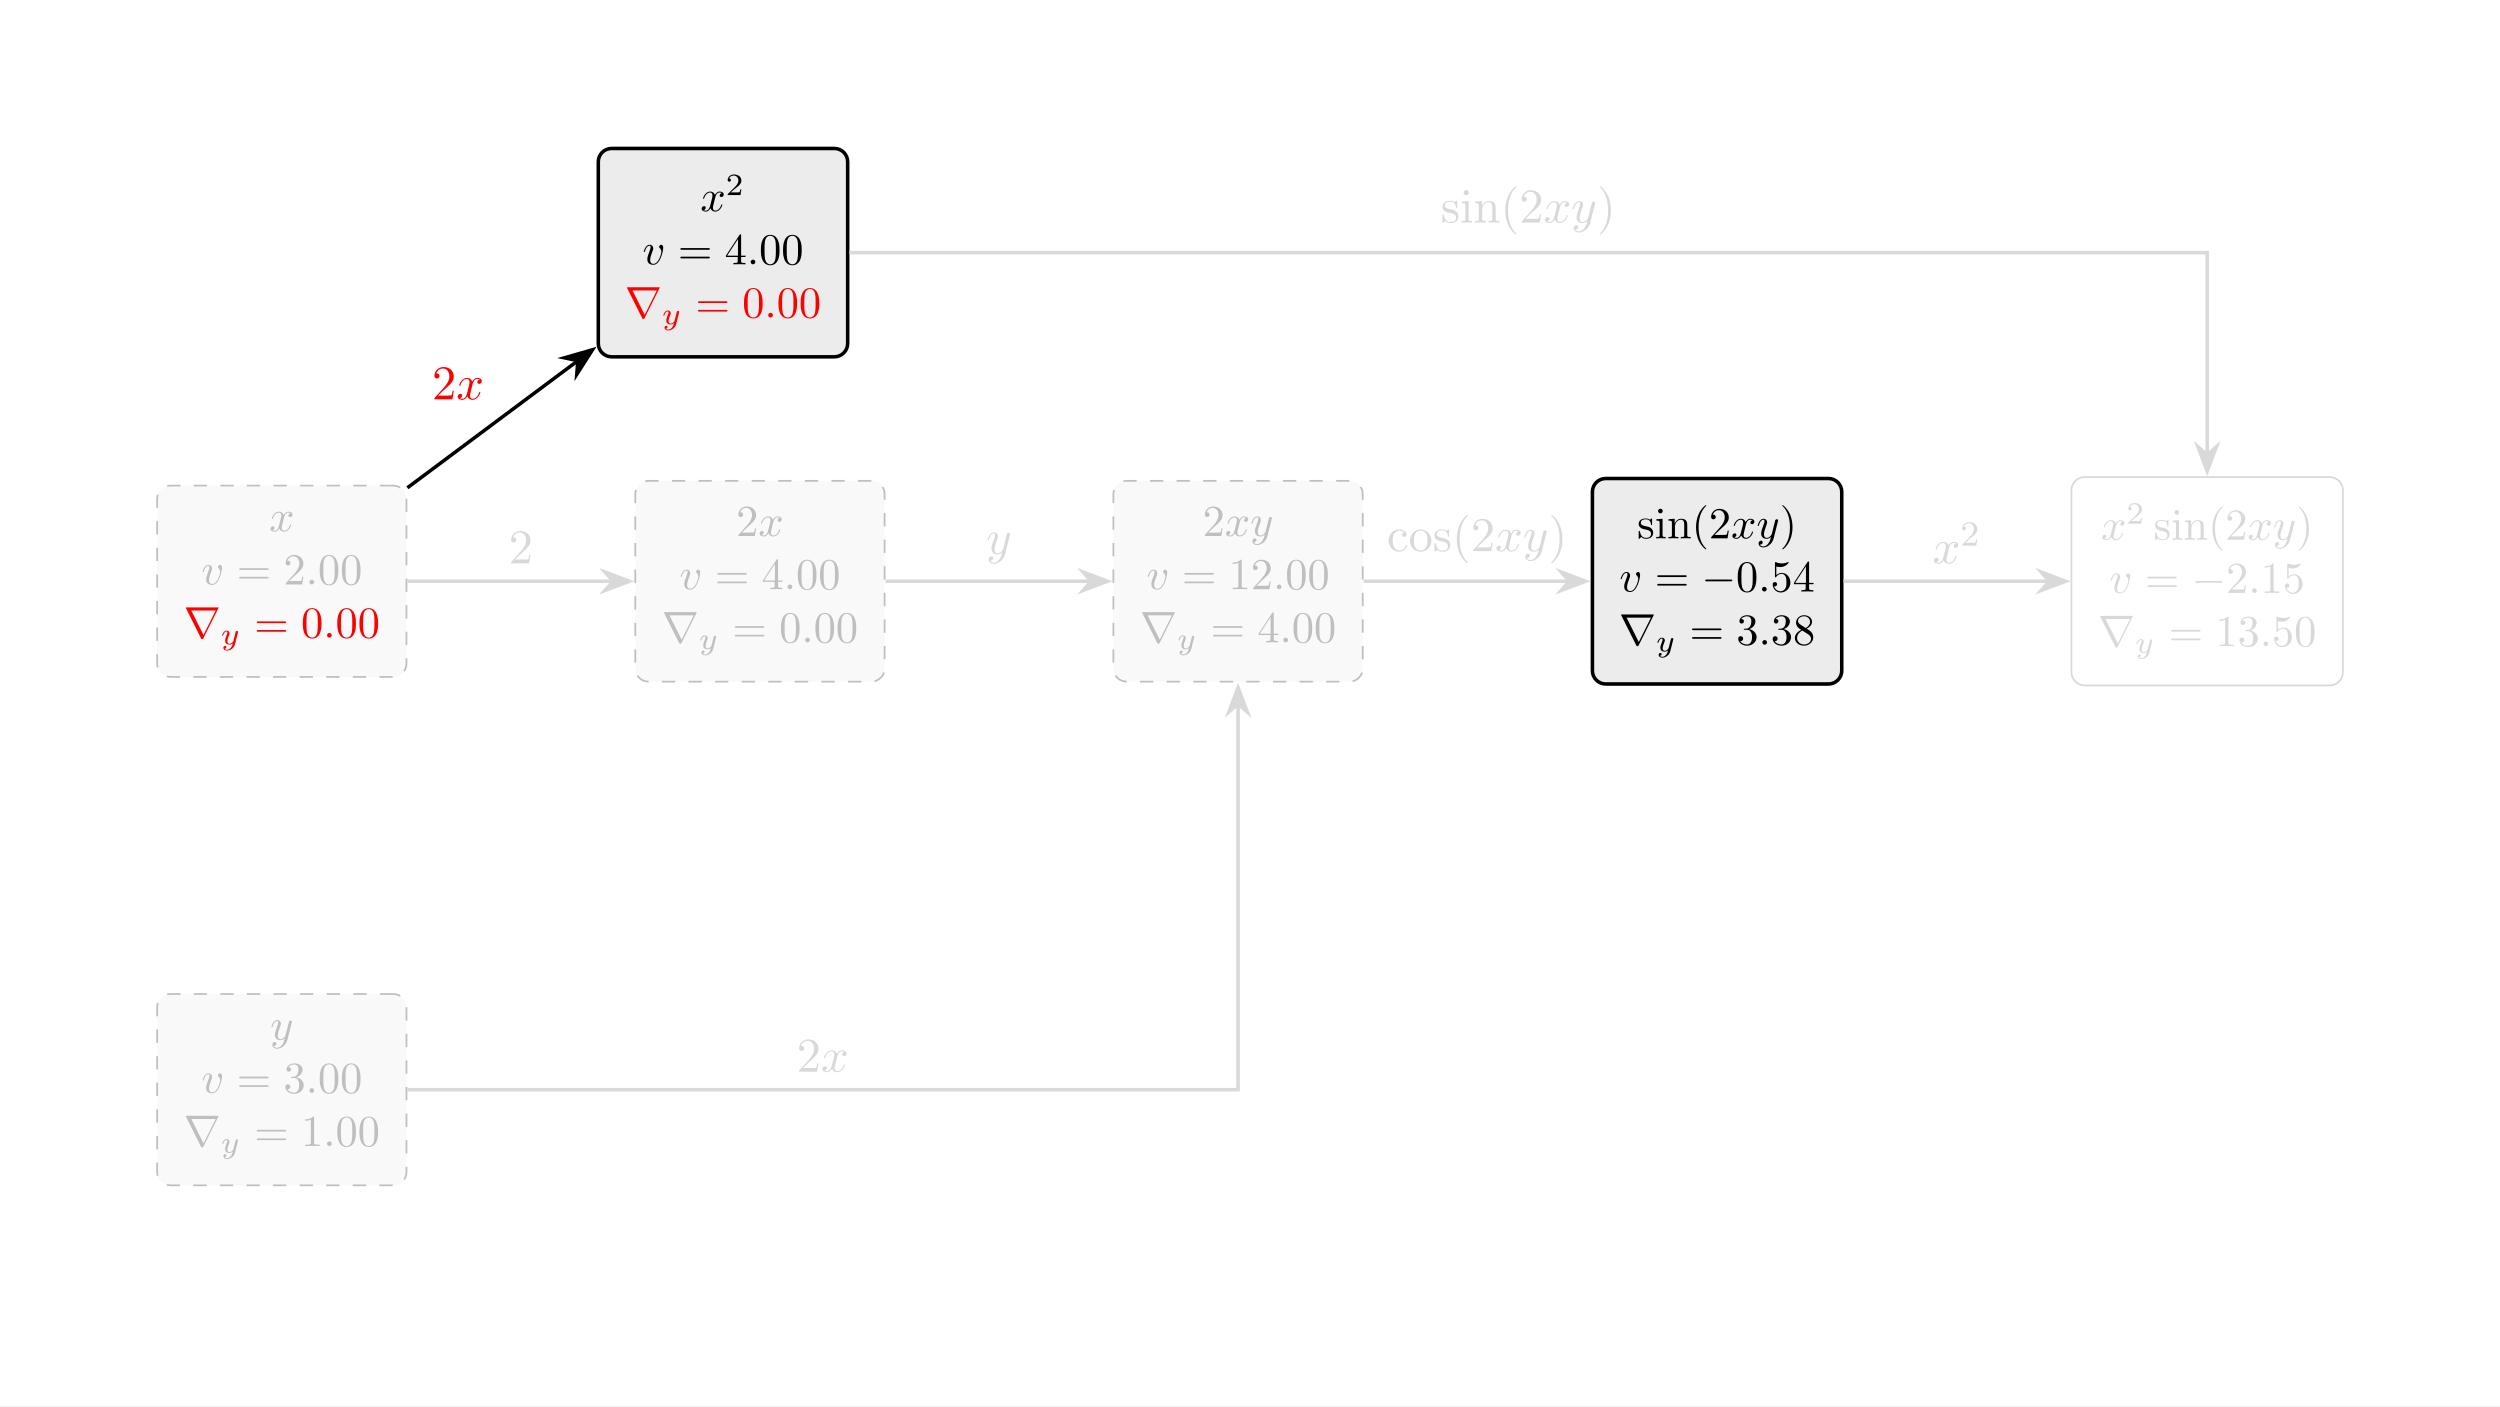
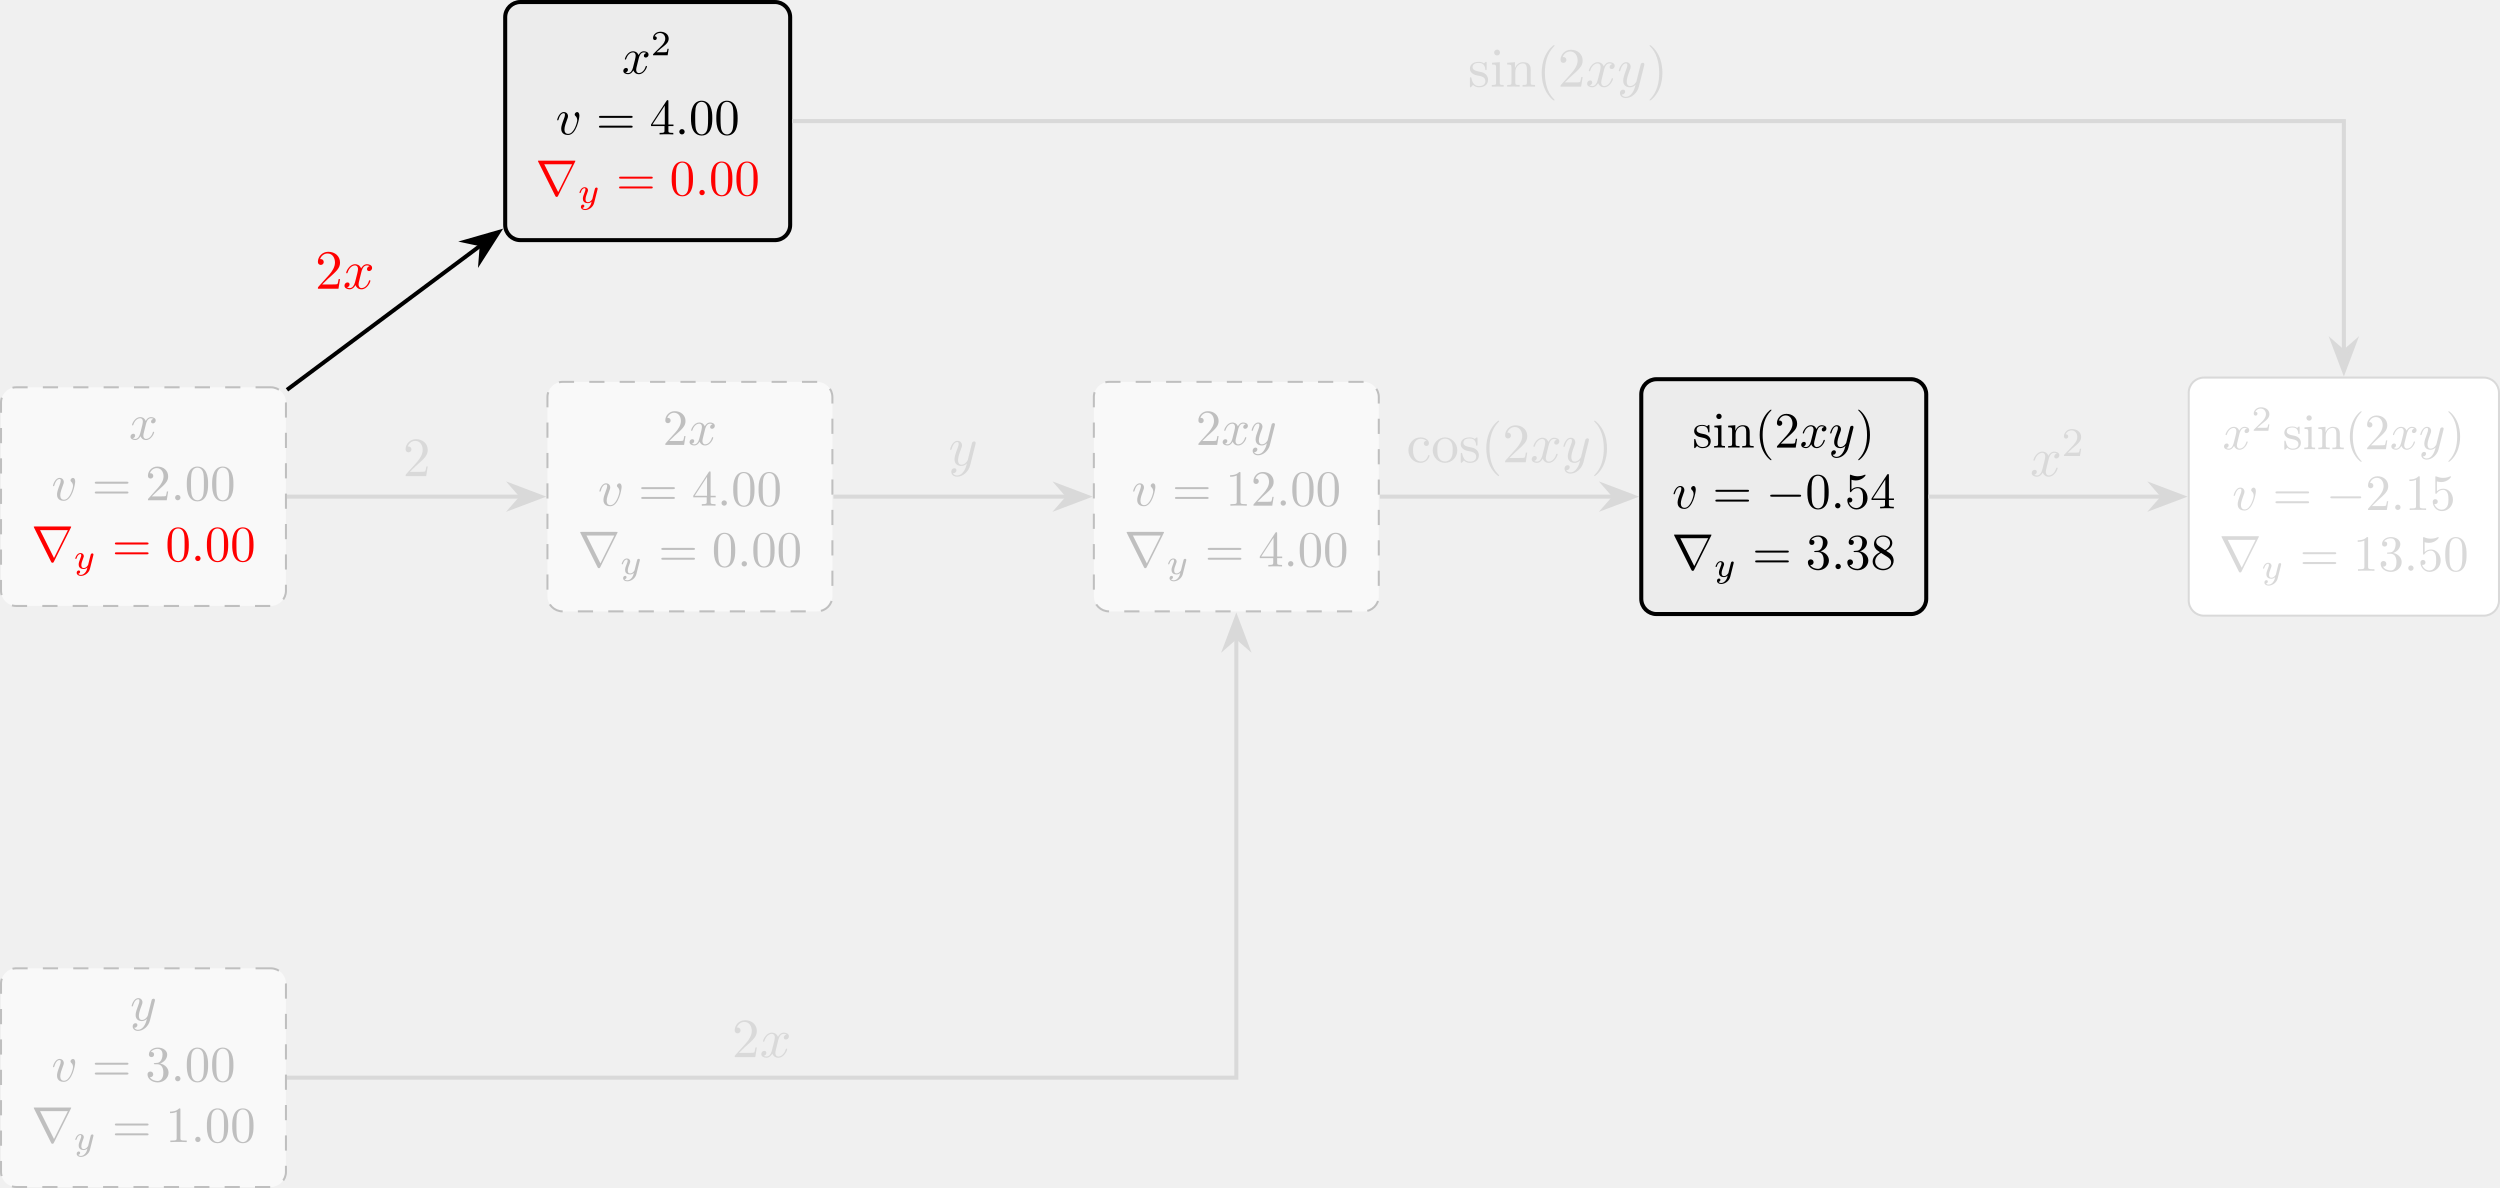
- <svg xmlns="http://www.w3.org/2000/svg" xmlns:xlink="http://www.w3.org/1999/xlink" version="1.1" width="453.543pt" height="255.118pt" viewBox="-72 -72 453.543 255.118">
+ <svg xmlns="http://www.w3.org/2000/svg" xmlns:xlink="http://www.w3.org/1999/xlink" version="1.1" width="396.861pt" height="188.588pt" viewBox="-43.653 -45.388 396.861 188.588">
  <defs>
    <path id="g0-58" d="M2.095-.578C2.095-.895 1.833-1.156 1.516-1.156S.938-.895 .938-.578S1.2 0 1.516 0S2.095-.262 2.095-.578Z" />
    <path id="g0-118" d="M5.105-4.058C5.105-4.647 4.822-4.822 4.625-4.822C4.353-4.822 4.091-4.538 4.091-4.298C4.091-4.156 4.145-4.091 4.265-3.971C4.495-3.753 4.636-3.469 4.636-3.076C4.636-2.618 3.971-.12 2.695-.12C2.138-.12 1.887-.502 1.887-1.069C1.887-1.68 2.182-2.476 2.52-3.382C2.596-3.567 2.651-3.72 2.651-3.927C2.651-4.418 2.302-4.822 1.756-4.822C.731-4.822 .316-3.24 .316-3.142C.316-3.033 .425-3.033 .447-3.033C.556-3.033 .567-3.055 .622-3.229C.938-4.331 1.407-4.582 1.724-4.582C1.811-4.582 1.996-4.582 1.996-4.233C1.996-3.96 1.887-3.665 1.811-3.469C1.331-2.204 1.189-1.702 1.189-1.233C1.189-.055 2.149 .12 2.651 .12C4.484 .12 5.105-3.491 5.105-4.058Z" />
    <path id="g0-120" d="M3.644-3.295C3.709-3.578 3.96-4.582 4.724-4.582C4.778-4.582 5.04-4.582 5.269-4.44C4.964-4.385 4.745-4.113 4.745-3.851C4.745-3.676 4.865-3.469 5.16-3.469C5.4-3.469 5.749-3.665 5.749-4.102C5.749-4.669 5.105-4.822 4.735-4.822C4.102-4.822 3.72-4.244 3.589-3.993C3.316-4.713 2.727-4.822 2.411-4.822C1.276-4.822 .655-3.415 .655-3.142C.655-3.033 .764-3.033 .785-3.033C.873-3.033 .905-3.055 .927-3.153C1.298-4.309 2.018-4.582 2.389-4.582C2.596-4.582 2.978-4.484 2.978-3.851C2.978-3.513 2.793-2.782 2.389-1.255C2.215-.578 1.833-.12 1.353-.12C1.287-.12 1.036-.12 .807-.262C1.08-.316 1.32-.545 1.32-.851C1.32-1.145 1.08-1.233 .916-1.233C.589-1.233 .316-.949 .316-.6C.316-.098 .862 .12 1.342 .12C2.062 .12 2.455-.644 2.487-.709C2.618-.305 3.011 .12 3.665 .12C4.789 .12 5.411-1.287 5.411-1.56C5.411-1.669 5.313-1.669 5.28-1.669C5.182-1.669 5.16-1.625 5.138-1.549C4.778-.382 4.036-.12 3.687-.12C3.262-.12 3.087-.469 3.087-.84C3.087-1.08 3.153-1.32 3.273-1.8L3.644-3.295Z" />
    <path id="g0-121" d="M5.302-4.156C5.345-4.309 5.345-4.331 5.345-4.407C5.345-4.604 5.193-4.702 5.029-4.702C4.92-4.702 4.745-4.636 4.647-4.473C4.625-4.418 4.538-4.08 4.495-3.884C4.418-3.6 4.342-3.305 4.276-3.011L3.785-1.047C3.742-.884 3.273-.12 2.553-.12C1.996-.12 1.876-.6 1.876-1.004C1.876-1.505 2.062-2.182 2.433-3.142C2.607-3.589 2.651-3.709 2.651-3.927C2.651-4.418 2.302-4.822 1.756-4.822C.72-4.822 .316-3.24 .316-3.142C.316-3.033 .425-3.033 .447-3.033C.556-3.033 .567-3.055 .622-3.229C.916-4.255 1.353-4.582 1.724-4.582C1.811-4.582 1.996-4.582 1.996-4.233C1.996-3.96 1.887-3.676 1.811-3.469C1.375-2.313 1.178-1.691 1.178-1.178C1.178-.207 1.865 .12 2.509 .12C2.935 .12 3.305-.065 3.611-.371C3.469 .196 3.338 .731 2.902 1.309C2.618 1.68 2.204 1.996 1.702 1.996C1.549 1.996 1.058 1.964 .873 1.538C1.047 1.538 1.189 1.538 1.342 1.407C1.451 1.309 1.56 1.167 1.56 .96C1.56 .622 1.265 .578 1.156 .578C.905 .578 .545 .753 .545 1.287C.545 1.833 1.025 2.236 1.702 2.236C2.825 2.236 3.949 1.244 4.255 .011L5.302-4.156Z" />
    <path id="g1-50" d="M2.248-1.626C2.375-1.745 2.71-2.008 2.837-2.12C3.332-2.574 3.802-3.013 3.802-3.738C3.802-4.686 3.005-5.3 2.008-5.3C1.052-5.3 .422-4.575 .422-3.866C.422-3.475 .733-3.419 .845-3.419C1.012-3.419 1.259-3.539 1.259-3.842C1.259-4.256 .861-4.256 .765-4.256C.996-4.838 1.53-5.037 1.921-5.037C2.662-5.037 3.045-4.407 3.045-3.738C3.045-2.909 2.463-2.303 1.522-1.339L.518-.303C.422-.215 .422-.199 .422 0H3.571L3.802-1.427H3.555C3.531-1.267 3.467-.869 3.371-.717C3.324-.654 2.718-.654 2.59-.654H1.172L2.248-1.626Z" />
    <path id="g2-40" d="M3.611 2.618C3.611 2.585 3.611 2.564 3.425 2.378C2.062 1.004 1.713-1.058 1.713-2.727C1.713-4.625 2.127-6.524 3.469-7.887C3.611-8.018 3.611-8.04 3.611-8.073C3.611-8.149 3.567-8.182 3.502-8.182C3.393-8.182 2.411-7.44 1.767-6.055C1.211-4.855 1.08-3.644 1.08-2.727C1.08-1.876 1.2-.556 1.8 .676C2.455 2.018 3.393 2.727 3.502 2.727C3.567 2.727 3.611 2.695 3.611 2.618Z" />
    <path id="g2-41" d="M3.153-2.727C3.153-3.578 3.033-4.898 2.433-6.131C1.778-7.473 .84-8.182 .731-8.182C.665-8.182 .622-8.138 .622-8.073C.622-8.04 .622-8.018 .829-7.822C1.898-6.742 2.52-5.007 2.52-2.727C2.52-.862 2.116 1.058 .764 2.433C.622 2.564 .622 2.585 .622 2.618C.622 2.684 .665 2.727 .731 2.727C.84 2.727 1.822 1.985 2.465 .6C3.022-.6 3.153-1.811 3.153-2.727Z" />
    <path id="g2-48" d="M5.018-3.491C5.018-4.364 4.964-5.236 4.582-6.044C4.08-7.091 3.185-7.265 2.727-7.265C2.073-7.265 1.276-6.982 .829-5.967C.48-5.215 .425-4.364 .425-3.491C.425-2.673 .469-1.691 .916-.862C1.385 .022 2.182 .24 2.716 .24C3.305 .24 4.135 .011 4.615-1.025C4.964-1.778 5.018-2.629 5.018-3.491ZM2.716 0C2.291 0 1.647-.273 1.451-1.32C1.331-1.975 1.331-2.978 1.331-3.622C1.331-4.32 1.331-5.04 1.418-5.629C1.625-6.927 2.444-7.025 2.716-7.025C3.076-7.025 3.796-6.829 4.004-5.749C4.113-5.138 4.113-4.309 4.113-3.622C4.113-2.804 4.113-2.062 3.993-1.364C3.829-.327 3.207 0 2.716 0Z" />
    <path id="g2-49" d="M3.207-6.982C3.207-7.244 3.207-7.265 2.956-7.265C2.28-6.567 1.32-6.567 .971-6.567V-6.229C1.189-6.229 1.833-6.229 2.4-6.513V-.862C2.4-.469 2.367-.338 1.385-.338H1.036V0C1.418-.033 2.367-.033 2.804-.033S4.189-.033 4.571 0V-.338H4.222C3.24-.338 3.207-.458 3.207-.862V-6.982Z" />
    <path id="g2-50" d="M1.385-.84L2.542-1.964C4.244-3.469 4.898-4.058 4.898-5.149C4.898-6.393 3.916-7.265 2.585-7.265C1.353-7.265 .545-6.262 .545-5.291C.545-4.68 1.091-4.68 1.124-4.68C1.309-4.68 1.691-4.811 1.691-5.258C1.691-5.542 1.495-5.825 1.113-5.825C1.025-5.825 1.004-5.825 .971-5.815C1.222-6.524 1.811-6.927 2.444-6.927C3.436-6.927 3.905-6.044 3.905-5.149C3.905-4.276 3.36-3.415 2.76-2.738L.665-.404C.545-.284 .545-.262 .545 0H4.593L4.898-1.898H4.625C4.571-1.571 4.495-1.091 4.385-.927C4.309-.84 3.589-.84 3.349-.84H1.385Z" />
    <path id="g2-51" d="M3.164-3.84C4.058-4.135 4.691-4.898 4.691-5.76C4.691-6.655 3.731-7.265 2.684-7.265C1.582-7.265 .753-6.611 .753-5.782C.753-5.422 .993-5.215 1.309-5.215C1.647-5.215 1.865-5.455 1.865-5.771C1.865-6.316 1.353-6.316 1.189-6.316C1.527-6.851 2.247-6.993 2.64-6.993C3.087-6.993 3.687-6.753 3.687-5.771C3.687-5.64 3.665-5.007 3.382-4.527C3.055-4.004 2.684-3.971 2.411-3.96C2.324-3.949 2.062-3.927 1.985-3.927C1.898-3.916 1.822-3.905 1.822-3.796C1.822-3.676 1.898-3.676 2.084-3.676H2.564C3.458-3.676 3.862-2.935 3.862-1.865C3.862-.382 3.109-.065 2.629-.065C2.16-.065 1.342-.251 .96-.895C1.342-.84 1.68-1.08 1.68-1.495C1.68-1.887 1.385-2.105 1.069-2.105C.807-2.105 .458-1.953 .458-1.473C.458-.48 1.473 .24 2.662 .24C3.993 .24 4.985-.753 4.985-1.865C4.985-2.76 4.298-3.611 3.164-3.84Z" />
    <path id="g2-52" d="M3.207-1.8V-.851C3.207-.458 3.185-.338 2.378-.338H2.149V0C2.596-.033 3.164-.033 3.622-.033S4.658-.033 5.105 0V-.338H4.876C4.069-.338 4.047-.458 4.047-.851V-1.8H5.138V-2.138H4.047V-7.102C4.047-7.32 4.047-7.385 3.873-7.385C3.775-7.385 3.742-7.385 3.655-7.255L.305-2.138V-1.8H3.207ZM3.273-2.138H.611L3.273-6.207V-2.138Z" />
    <path id="g2-53" d="M4.898-2.193C4.898-3.491 4.004-4.582 2.825-4.582C2.302-4.582 1.833-4.407 1.44-4.025V-6.153C1.658-6.087 2.018-6.011 2.367-6.011C3.709-6.011 4.473-7.004 4.473-7.145C4.473-7.211 4.44-7.265 4.364-7.265C4.353-7.265 4.331-7.265 4.276-7.233C4.058-7.135 3.524-6.916 2.793-6.916C2.356-6.916 1.855-6.993 1.342-7.222C1.255-7.255 1.233-7.255 1.211-7.255C1.102-7.255 1.102-7.167 1.102-6.993V-3.764C1.102-3.567 1.102-3.48 1.255-3.48C1.331-3.48 1.353-3.513 1.396-3.578C1.516-3.753 1.92-4.342 2.804-4.342C3.371-4.342 3.644-3.84 3.731-3.644C3.905-3.24 3.927-2.815 3.927-2.269C3.927-1.887 3.927-1.233 3.665-.775C3.404-.349 3-.065 2.498-.065C1.702-.065 1.08-.644 .895-1.287C.927-1.276 .96-1.265 1.08-1.265C1.44-1.265 1.625-1.538 1.625-1.8S1.44-2.335 1.08-2.335C.927-2.335 .545-2.258 .545-1.756C.545-.818 1.298 .24 2.52 .24C3.785 .24 4.898-.807 4.898-2.193Z" />
    <path id="g2-56" d="M1.778-4.985C1.276-5.313 1.233-5.684 1.233-5.869C1.233-6.535 1.942-6.993 2.716-6.993C3.513-6.993 4.211-6.425 4.211-5.64C4.211-5.018 3.785-4.495 3.131-4.113L1.778-4.985ZM3.371-3.949C4.156-4.353 4.691-4.92 4.691-5.64C4.691-6.644 3.72-7.265 2.727-7.265C1.636-7.265 .753-6.458 .753-5.444C.753-5.247 .775-4.756 1.233-4.244C1.353-4.113 1.756-3.84 2.029-3.655C1.396-3.338 .458-2.727 .458-1.647C.458-.491 1.571 .24 2.716 .24C3.949 .24 4.985-.665 4.985-1.833C4.985-2.225 4.865-2.716 4.451-3.175C4.244-3.404 4.069-3.513 3.371-3.949ZM2.28-3.491L3.622-2.64C3.927-2.433 4.44-2.105 4.44-1.44C4.44-.633 3.622-.065 2.727-.065C1.789-.065 1.004-.742 1.004-1.647C1.004-2.28 1.353-2.978 2.28-3.491Z" />
    <path id="g2-61" d="M7.495-3.567C7.658-3.567 7.865-3.567 7.865-3.785S7.658-4.004 7.505-4.004H.971C.818-4.004 .611-4.004 .611-3.785S.818-3.567 .982-3.567H7.495ZM7.505-1.451C7.658-1.451 7.865-1.451 7.865-1.669S7.658-1.887 7.495-1.887H.982C.818-1.887 .611-1.887 .611-1.669S.818-1.451 .971-1.451H7.505Z" />
    <path id="g2-99" d="M1.276-2.378C1.276-4.156 2.171-4.615 2.749-4.615C2.847-4.615 3.535-4.604 3.916-4.211C3.469-4.178 3.404-3.851 3.404-3.709C3.404-3.425 3.6-3.207 3.905-3.207C4.189-3.207 4.407-3.393 4.407-3.72C4.407-4.462 3.578-4.887 2.738-4.887C1.375-4.887 .371-3.709 .371-2.356C.371-.96 1.451 .12 2.716 .12C4.178 .12 4.527-1.189 4.527-1.298S4.418-1.407 4.385-1.407C4.287-1.407 4.265-1.364 4.244-1.298C3.927-.284 3.218-.153 2.815-.153C2.236-.153 1.276-.622 1.276-2.378Z" />
    <path id="g2-105" d="M1.931-4.822L.404-4.702V-4.364C1.113-4.364 1.211-4.298 1.211-3.764V-.829C1.211-.338 1.091-.338 .36-.338V0C.709-.011 1.298-.033 1.56-.033C1.942-.033 2.324-.011 2.695 0V-.338C1.975-.338 1.931-.393 1.931-.818V-4.822ZM1.975-6.72C1.975-7.069 1.702-7.298 1.396-7.298C1.058-7.298 .818-7.004 .818-6.72C.818-6.425 1.058-6.142 1.396-6.142C1.702-6.142 1.975-6.371 1.975-6.72Z" />
    <path id="g2-110" d="M1.2-3.753V-.829C1.2-.338 1.08-.338 .349-.338V0C.731-.011 1.287-.033 1.582-.033C1.865-.033 2.433-.011 2.804 0V-.338C2.073-.338 1.953-.338 1.953-.829V-2.836C1.953-3.971 2.727-4.582 3.425-4.582C4.113-4.582 4.233-3.993 4.233-3.371V-.829C4.233-.338 4.113-.338 3.382-.338V0C3.764-.011 4.32-.033 4.615-.033C4.898-.033 5.465-.011 5.836 0V-.338C5.269-.338 4.996-.338 4.985-.665V-2.749C4.985-3.687 4.985-4.025 4.647-4.418C4.495-4.604 4.135-4.822 3.502-4.822C2.705-4.822 2.193-4.353 1.887-3.676V-4.822L.349-4.702V-4.364C1.113-4.364 1.2-4.287 1.2-3.753Z" />
    <path id="g2-111" d="M5.138-2.335C5.138-3.731 4.047-4.887 2.727-4.887C1.364-4.887 .305-3.698 .305-2.335C.305-.927 1.44 .12 2.716 .12C4.036 .12 5.138-.949 5.138-2.335ZM2.727-.153C2.258-.153 1.778-.382 1.484-.884C1.211-1.364 1.211-2.029 1.211-2.422C1.211-2.847 1.211-3.436 1.473-3.916C1.767-4.418 2.28-4.647 2.716-4.647C3.196-4.647 3.665-4.407 3.949-3.938S4.233-2.836 4.233-2.422C4.233-2.029 4.233-1.44 3.993-.96C3.753-.469 3.273-.153 2.727-.153Z" />
    <path id="g2-115" d="M2.269-2.116C2.509-2.073 3.404-1.898 3.404-1.113C3.404-.556 3.022-.12 2.171-.12C1.255-.12 .862-.742 .655-1.669C.622-1.811 .611-1.855 .502-1.855C.36-1.855 .36-1.778 .36-1.582V-.142C.36 .044 .36 .12 .48 .12C.535 .12 .545 .109 .753-.098C.775-.12 .775-.142 .971-.349C1.451 .109 1.942 .12 2.171 .12C3.425 .12 3.927-.611 3.927-1.396C3.927-1.975 3.6-2.302 3.469-2.433C3.109-2.782 2.684-2.869 2.225-2.956C1.615-3.076 .884-3.218 .884-3.851C.884-4.233 1.167-4.68 2.105-4.68C3.305-4.68 3.36-3.698 3.382-3.36C3.393-3.262 3.491-3.262 3.513-3.262C3.655-3.262 3.655-3.316 3.655-3.524V-4.625C3.655-4.811 3.655-4.887 3.535-4.887C3.48-4.887 3.458-4.887 3.316-4.756C3.284-4.713 3.175-4.615 3.131-4.582C2.716-4.887 2.269-4.887 2.105-4.887C.775-4.887 .36-4.156 .36-3.545C.36-3.164 .535-2.858 .829-2.618C1.178-2.335 1.484-2.269 2.269-2.116Z" />
    <path id="g3-0" d="M6.565-2.291C6.735-2.291 6.914-2.291 6.914-2.491S6.735-2.69 6.565-2.69H1.176C1.006-2.69 .827-2.69 .827-2.491S1.006-2.291 1.176-2.291H6.565Z" />
    <path id="g3-114" d="M7.771-6.585C7.791-6.615 7.821-6.685 7.821-6.725C7.821-6.795 7.811-6.804 7.582-6.804H.707C.478-6.804 .468-6.795 .468-6.725C.468-6.685 .498-6.615 .518-6.585L3.875 .139C3.945 .269 3.975 .329 4.144 .329S4.344 .269 4.413 .139L7.771-6.585ZM1.704-6.087H7.173L4.443-.608L1.704-6.087Z" />
    <use id="g4-58" xlink:href="#g0-58" transform="scale(.913242)" />
    <use id="g4-118" xlink:href="#g0-118" transform="scale(.913242)" />
    <use id="g4-120" xlink:href="#g0-120" transform="scale(.913242)" />
    <use id="g4-121" xlink:href="#g0-121" transform="scale(.913242)" />
    <path id="g5-121" d="M3.877-2.629C3.905-2.727 3.905-2.741 3.905-2.783C3.905-2.922 3.794-3.006 3.675-3.006C3.599-3.006 3.466-2.971 3.389-2.838C3.368-2.797 3.313-2.573 3.278-2.434L3.131-1.855C3.089-1.688 2.873-.809 2.852-.732C2.845-.732 2.538-.126 1.995-.126C1.52-.126 1.52-.579 1.52-.704C1.52-1.081 1.681-1.52 1.89-2.057C1.974-2.28 2.008-2.364 2.008-2.483C2.008-2.817 1.723-3.075 1.346-3.075C.642-3.075 .328-2.127 .328-2.008C.328-1.918 .425-1.918 .446-1.918C.544-1.918 .551-1.953 .572-2.029C.746-2.608 1.046-2.88 1.325-2.88C1.444-2.88 1.499-2.803 1.499-2.636C1.499-2.476 1.437-2.322 1.402-2.232C1.067-1.381 .997-1.123 .997-.816C.997-.697 .997-.37 1.269-.146C1.485 .035 1.778 .07 1.967 .07C2.246 .07 2.497-.035 2.727-.244C2.636 .139 2.559 .432 2.267 .781C2.078 .997 1.799 1.227 1.43 1.227C1.381 1.227 1.053 1.227 .907 .997C1.283 .955 1.283 .621 1.283 .614C1.283 .391 1.081 .349 1.011 .349C.837 .349 .607 .488 .607 .809C.607 1.165 .941 1.423 1.437 1.423C2.141 1.423 2.999 .879 3.215 .007L3.877-2.629Z" />
    <use id="g6-40" xlink:href="#g2-40" transform="scale(.913242)" />
    <use id="g6-41" xlink:href="#g2-41" transform="scale(.913242)" />
    <use id="g6-48" xlink:href="#g2-48" transform="scale(.913242)" />
    <use id="g6-49" xlink:href="#g2-49" transform="scale(.913242)" />
    <use id="g6-50" xlink:href="#g2-50" transform="scale(.913242)" />
    <use id="g6-51" xlink:href="#g2-51" transform="scale(.913242)" />
    <use id="g6-52" xlink:href="#g2-52" transform="scale(.913242)" />
    <use id="g6-53" xlink:href="#g2-53" transform="scale(.913242)" />
    <use id="g6-56" xlink:href="#g2-56" transform="scale(.913242)" />
    <use id="g6-61" xlink:href="#g2-61" transform="scale(.913242)" />
    <use id="g6-105" xlink:href="#g2-105" transform="scale(.913242)" />
    <use id="g6-110" xlink:href="#g2-110" transform="scale(.913242)" />
    <use id="g6-115" xlink:href="#g2-115" transform="scale(.913242)" />
    <path id="g7-50" d="M3.522-1.269H3.285C3.264-1.116 3.194-.704 3.103-.635C3.048-.593 2.511-.593 2.413-.593H1.13C1.862-1.241 2.106-1.437 2.525-1.764C3.041-2.176 3.522-2.608 3.522-3.271C3.522-4.115 2.783-4.631 1.89-4.631C1.025-4.631 .439-4.024 .439-3.382C.439-3.027 .739-2.992 .809-2.992C.976-2.992 1.179-3.11 1.179-3.361C1.179-3.487 1.13-3.731 .767-3.731C.983-4.226 1.458-4.38 1.785-4.38C2.483-4.38 2.845-3.836 2.845-3.271C2.845-2.664 2.413-2.183 2.19-1.932L.509-.272C.439-.209 .439-.195 .439 0H3.313L3.522-1.269Z" />
  </defs>
-   <g id="page1">
-     <rect x="-72" y="-72" height="255.118" width="453.543" fill="#fff" />
+   <g id="page13">
    <path d="M-.672 16.094H-41.082C-42.414 16.094-43.492 17.172-43.492 18.504V48.391C-43.492 49.723-42.414 50.805-41.082 50.805H-.672C.66 50.805 1.742 49.723 1.742 48.391V18.504C1.742 17.172 .66 16.094-.672 16.094Z" fill="#f9f9f9" />
    <path d="M-.672 16.094H-41.082C-42.414 16.094-43.492 17.172-43.492 18.504V48.391C-43.492 49.723-42.414 50.805-41.082 50.805H-.672C.66 50.805 1.742 49.723 1.742 48.391V18.504C1.742 17.172 .66 16.094-.672 16.094Z" stroke="#bfbfbf" fill="none" stroke-width=".322" stroke-miterlimit="10" stroke-dasharray="2.412 2.412" />
-     <g fill="#bfbfbf" transform="matrix(.80716 0 0 .80716 -26.21055 37.84513)">
+     <g fill="#bfbfbf" transform="translate(-26.21055 37.84513)scale(.80716)">
      <use x="3.762" y="-16.683" xlink:href="#g4-120" />
      <use x="-11.482" y="-4.728" xlink:href="#g4-118" />
      <use x="-3.528" y="-4.728" xlink:href="#g6-61" />
      <use x="6.988" y="-4.728" xlink:href="#g6-50" />
      <use x="11.97" y="-4.728" xlink:href="#g4-58" />
      <use x="14.737" y="-4.728" xlink:href="#g6-48" />
      <use x="19.719" y="-4.728" xlink:href="#g6-48" />
    </g>
-     <g fill="#f00" transform="matrix(.80716 0 0 .80716 -26.21055 37.84513)">
+     <g fill="#f00" transform="translate(-26.21055 37.84513)scale(.80716)">
      <use x="-15.434" y="7.228" xlink:href="#g3-114" />
      <use x="-7.132" y="8.722" xlink:href="#g5-121" />
      <use x=".425" y="7.228" xlink:href="#g6-61" />
      <use x="10.941" y="7.228" xlink:href="#g6-48" />
      <use x="15.922" y="7.228" xlink:href="#g4-58" />
      <use x="18.689" y="7.228" xlink:href="#g6-48" />
      <use x="23.671" y="7.228" xlink:href="#g6-48" />
    </g>
    <path d="M-.672 108.328H-41.082C-42.414 108.328-43.492 109.406-43.492 110.738V140.629C-43.492 141.961-42.414 143.039-41.082 143.039H-.672C.66 143.039 1.742 141.961 1.742 140.629V110.738C1.742 109.406 .66 108.328-.672 108.328Z" fill="#f9f9f9" />
    <path d="M-.672 108.328H-41.082C-42.414 108.328-43.492 109.406-43.492 110.738V140.629C-43.492 141.961-42.414 143.039-41.082 143.039H-.672C.66 143.039 1.742 141.961 1.742 140.629V110.738C1.742 109.406 .66 108.328-.672 108.328Z" stroke="#bfbfbf" fill="none" stroke-width=".322" stroke-miterlimit="10" stroke-dasharray="2.412 2.412" />
-     <g fill="#bfbfbf" transform="matrix(.80716 0 0 .80716 -26.21055 130.0802)">
+     <g fill="#bfbfbf" transform="translate(-26.21055 130.0802)scale(.80716)">
      <use x="3.988" y="-16.683" xlink:href="#g4-121" />
      <use x="-11.482" y="-4.728" xlink:href="#g4-118" />
      <use x="-3.528" y="-4.728" xlink:href="#g6-61" />
      <use x="6.988" y="-4.728" xlink:href="#g6-51" />
      <use x="11.97" y="-4.728" xlink:href="#g4-58" />
      <use x="14.737" y="-4.728" xlink:href="#g6-48" />
      <use x="19.719" y="-4.728" xlink:href="#g6-48" />
      <use x="-15.434" y="7.228" xlink:href="#g3-114" />
      <use x="-7.132" y="8.722" xlink:href="#g5-121" />
      <use x=".425" y="7.228" xlink:href="#g6-61" />
      <use x="10.941" y="7.228" xlink:href="#g6-49" />
      <use x="15.922" y="7.228" xlink:href="#g4-58" />
      <use x="18.689" y="7.228" xlink:href="#g6-48" />
      <use x="23.671" y="7.228" xlink:href="#g6-48" />
    </g>
    <path d="M79.367-45.066H38.957C37.625-45.066 36.543-43.988 36.543-42.656V-9.684C36.543-8.352 37.625-7.269 38.957-7.269H79.367C80.699-7.269 81.781-8.352 81.781-9.684V-42.656C81.781-43.988 80.699-45.066 79.367-45.066Z" fill="#ececec" />
    <path d="M79.367-45.066H38.957C37.625-45.066 36.543-43.988 36.543-42.656V-9.684C36.543-8.352 37.625-7.269 38.957-7.269H79.367C80.699-7.269 81.781-8.352 81.781-9.684V-42.656C81.781-43.988 80.699-45.066 79.367-45.066Z" stroke="#000" fill="none" stroke-width=".643" stroke-miterlimit="10" />
-     <g transform="matrix(.80716 0 0 .80716 53.82725 -20.23036)">
+     <g transform="translate(53.82725 -20.23036)scale(.80716)">
      <use x="1.527" y="-16.683" xlink:href="#g4-120" />
      <use x="7.221" y="-20.298" xlink:href="#g7-50" />
      <use x="-11.482" y="-4.728" xlink:href="#g4-118" />
      <use x="-3.528" y="-4.728" xlink:href="#g6-61" />
      <use x="6.988" y="-4.728" xlink:href="#g6-52" />
      <use x="11.97" y="-4.728" xlink:href="#g4-58" />
      <use x="14.737" y="-4.728" xlink:href="#g6-48" />
      <use x="19.719" y="-4.728" xlink:href="#g6-48" />
    </g>
-     <g fill="#f00" transform="matrix(.80716 0 0 .80716 53.82725 -20.23036)">
+     <g fill="#f00" transform="translate(53.82725 -20.23036)scale(.80716)">
      <use x="-15.434" y="7.228" xlink:href="#g3-114" />
      <use x="-7.132" y="8.722" xlink:href="#g5-121" />
      <use x=".425" y="7.228" xlink:href="#g6-61" />
      <use x="10.941" y="7.228" xlink:href="#g6-48" />
      <use x="15.922" y="7.228" xlink:href="#g4-58" />
      <use x="18.689" y="7.228" xlink:href="#g6-48" />
      <use x="23.671" y="7.228" xlink:href="#g6-48" />
    </g>
    <path d="M86.071 15.231H45.66C44.328 15.231 43.25 16.313 43.25 17.645V49.254C43.25 50.586 44.328 51.664 45.66 51.664H86.071C87.402 51.664 88.484 50.586 88.484 49.254V17.645C88.484 16.313 87.402 15.231 86.071 15.231Z" fill="#f9f9f9" />
    <path d="M86.071 15.231H45.66C44.328 15.231 43.25 16.313 43.25 17.645V49.254C43.25 50.586 44.328 51.664 45.66 51.664H86.071C87.402 51.664 88.484 50.586 88.484 49.254V17.645C88.484 16.313 87.402 15.231 86.071 15.231Z" stroke="#bfbfbf" fill="none" stroke-width=".322" stroke-miterlimit="10" stroke-dasharray="2.412 2.412" />
-     <g fill="#bfbfbf" transform="matrix(.80716 0 0 .80716 60.53055 38.70513)">
+     <g fill="#bfbfbf" transform="translate(60.53055 38.70513)scale(.80716)">
      <use x="1.272" y="-16.683" xlink:href="#g6-50" />
      <use x="6.253" y="-16.683" xlink:href="#g4-120" />
      <use x="-11.482" y="-4.728" xlink:href="#g4-118" />
      <use x="-3.528" y="-4.728" xlink:href="#g6-61" />
      <use x="6.988" y="-4.728" xlink:href="#g6-52" />
      <use x="11.97" y="-4.728" xlink:href="#g4-58" />
      <use x="14.737" y="-4.728" xlink:href="#g6-48" />
      <use x="19.719" y="-4.728" xlink:href="#g6-48" />
      <use x="-15.434" y="7.228" xlink:href="#g3-114" />
      <use x="-7.132" y="8.722" xlink:href="#g5-121" />
      <use x=".425" y="7.228" xlink:href="#g6-61" />
      <use x="10.941" y="7.228" xlink:href="#g6-48" />
      <use x="15.922" y="7.228" xlink:href="#g4-58" />
      <use x="18.689" y="7.228" xlink:href="#g6-48" />
      <use x="23.671" y="7.228" xlink:href="#g6-48" />
    </g>
    <path d="M172.813 15.231H132.402C131.071 15.231 129.988 16.313 129.988 17.645V49.254C129.988 50.586 131.071 51.664 132.402 51.664H172.813C174.145 51.664 175.223 50.586 175.223 49.254V17.645C175.223 16.313 174.145 15.231 172.813 15.231Z" fill="#f9f9f9" />
    <path d="M172.813 15.231H132.402C131.071 15.231 129.988 16.313 129.988 17.645V49.254C129.988 50.586 131.071 51.664 132.402 51.664H172.813C174.145 51.664 175.223 50.586 175.223 49.254V17.645C175.223 16.313 174.145 15.231 172.813 15.231Z" stroke="#bfbfbf" fill="none" stroke-width=".322" stroke-miterlimit="10" stroke-dasharray="2.412 2.412" />
-     <g fill="#bfbfbf" transform="matrix(.80716 0 0 .80716 147.2715 38.70513)">
+     <g fill="#bfbfbf" transform="translate(147.2715 38.70513)scale(.80716)">
      <use x="-1.349" y="-16.683" xlink:href="#g6-50" />
      <use x="3.632" y="-16.683" xlink:href="#g4-120" />
      <use x="9.326" y="-16.683" xlink:href="#g4-121" />
      <use x="-13.972" y="-4.728" xlink:href="#g4-118" />
      <use x="-6.018" y="-4.728" xlink:href="#g6-61" />
      <use x="4.498" y="-4.728" xlink:href="#g6-49" />
      <use x="9.479" y="-4.728" xlink:href="#g6-50" />
      <use x="14.46" y="-4.728" xlink:href="#g4-58" />
      <use x="17.228" y="-4.728" xlink:href="#g6-48" />
      <use x="22.209" y="-4.728" xlink:href="#g6-48" />
      <use x="-15.434" y="7.228" xlink:href="#g3-114" />
      <use x="-7.132" y="8.722" xlink:href="#g5-121" />
      <use x=".425" y="7.228" xlink:href="#g6-61" />
      <use x="10.941" y="7.228" xlink:href="#g6-52" />
      <use x="15.922" y="7.228" xlink:href="#g4-58" />
      <use x="18.689" y="7.228" xlink:href="#g6-48" />
      <use x="23.671" y="7.228" xlink:href="#g6-48" />
    </g>
    <path d="M259.715 14.809H219.304C217.973 14.809 216.89 15.887 216.89 17.219V49.676C216.89 51.008 217.973 52.09 219.304 52.09H259.715C261.047 52.09 262.125 51.008 262.125 49.676V17.219C262.125 15.887 261.047 14.809 259.715 14.809Z" fill="#ececec" />
    <path d="M259.715 14.809H219.304C217.973 14.809 216.89 15.887 216.89 17.219V49.676C216.89 51.008 217.973 52.09 219.304 52.09H259.715C261.047 52.09 262.125 51.008 262.125 49.676V17.219C262.125 15.887 261.047 14.809 259.715 14.809Z" stroke="#000" fill="none" stroke-width=".643" stroke-miterlimit="10" />
-     <g transform="matrix(.80716 0 0 .80716 234.1735 39.12953)">
+     <g transform="translate(234.1735 39.12953)scale(.80716)">
      <use x="-11.34" y="-16.683" xlink:href="#g6-115" />
      <use x="-7.41" y="-16.683" xlink:href="#g6-105" />
      <use x="-4.643" y="-16.683" xlink:href="#g6-110" />
      <use x=".892" y="-16.683" xlink:href="#g6-40" />
      <use x="4.767" y="-16.683" xlink:href="#g6-50" />
      <use x="9.748" y="-16.683" xlink:href="#g4-120" />
      <use x="15.442" y="-16.683" xlink:href="#g4-121" />
      <use x="20.684" y="-16.683" xlink:href="#g6-41" />
      <use x="-15.356" y="-4.728" xlink:href="#g4-118" />
      <use x="-7.402" y="-4.728" xlink:href="#g6-61" />
      <use x="3.114" y="-4.728" xlink:href="#g3-0" />
      <use x="10.863" y="-4.728" xlink:href="#g6-48" />
      <use x="15.844" y="-4.728" xlink:href="#g4-58" />
      <use x="18.612" y="-4.728" xlink:href="#g6-53" />
      <use x="23.593" y="-4.728" xlink:href="#g6-52" />
      <use x="-15.434" y="7.228" xlink:href="#g3-114" />
      <use x="-7.132" y="8.722" xlink:href="#g5-121" />
      <use x=".425" y="7.228" xlink:href="#g6-61" />
      <use x="10.941" y="7.228" xlink:href="#g6-51" />
      <use x="15.922" y="7.228" xlink:href="#g4-58" />
      <use x="18.689" y="7.228" xlink:href="#g6-51" />
      <use x="23.671" y="7.228" xlink:href="#g6-56" />
    </g>
+     <path d="M350.637 14.551H306.207C304.875 14.551 303.793 15.629 303.793 16.961V49.934C303.793 51.266 304.875 52.348 306.207 52.348H350.637C351.968 52.348 353.047 51.266 353.047 49.934V16.961C353.047 15.629 351.968 14.551 350.637 14.551Z" fill="#fff" />
    <path d="M350.637 14.551H306.207C304.875 14.551 303.793 15.629 303.793 16.961V49.934C303.793 51.266 304.875 52.348 306.207 52.348H350.637C351.968 52.348 353.047 51.266 353.047 49.934V16.961C353.047 15.629 351.968 14.551 350.637 14.551Z" stroke="#d9d9d9" fill="none" stroke-width=".322" stroke-miterlimit="10" />
-     <g fill="#d9d9d9" transform="matrix(.80716 0 0 .80716 321.0755 39.38683)">
+     <g fill="#d9d9d9" transform="translate(321.0755 39.38683)scale(.80716)">
      <use x="-14.761" y="-16.683" xlink:href="#g4-120" />
      <use x="-9.067" y="-20.298" xlink:href="#g7-50" />
      <use x="-2.937" y="-16.683" xlink:href="#g6-115" />
      <use x=".992" y="-16.683" xlink:href="#g6-105" />
      <use x="3.76" y="-16.683" xlink:href="#g6-110" />
      <use x="9.295" y="-16.683" xlink:href="#g6-40" />
      <use x="13.169" y="-16.683" xlink:href="#g6-50" />
      <use x="18.15" y="-16.683" xlink:href="#g4-120" />
      <use x="23.844" y="-16.683" xlink:href="#g4-121" />
      <use x="29.086" y="-16.683" xlink:href="#g6-41" />
      <use x="-12.865" y="-4.728" xlink:href="#g4-118" />
      <use x="-4.911" y="-4.728" xlink:href="#g6-61" />
      <use x="5.605" y="-4.728" xlink:href="#g3-0" />
      <use x="13.353" y="-4.728" xlink:href="#g6-50" />
      <use x="18.335" y="-4.728" xlink:href="#g4-58" />
      <use x="21.102" y="-4.728" xlink:href="#g6-49" />
      <use x="26.084" y="-4.728" xlink:href="#g6-53" />
      <use x="-15.434" y="7.228" xlink:href="#g3-114" />
      <use x="-7.132" y="8.722" xlink:href="#g5-121" />
      <use x=".425" y="7.228" xlink:href="#g6-61" />
      <use x="10.941" y="7.228" xlink:href="#g6-49" />
      <use x="15.922" y="7.228" xlink:href="#g6-51" />
      <use x="20.903" y="7.228" xlink:href="#g4-58" />
      <use x="23.671" y="7.228" xlink:href="#g6-53" />
      <use x="28.652" y="7.228" xlink:href="#g6-48" />
    </g>
    <path d="M1.902 16.496L32.703-6.469" stroke="#000" fill="none" stroke-width=".643" stroke-miterlimit="10" />
    <path d="M35.488-8.547L30.41-7.086L32.832-6.566L32.641-4.098Z" />
    <path d="M35.488-8.547L30.41-7.086L32.832-6.566L32.641-4.098Z" stroke="#000" fill="none" stroke-width=".643" stroke-miterlimit="10" />
-     <g fill="#f00" transform="matrix(.80716 0 0 .80716 18.82848 -5.390111)">
+     <g fill="#f00" transform="translate(18.82848 -5.390111)scale(.80716)">
      <use x="-15.434" y="7.228" xlink:href="#g2-50" />
      <use x="-9.979" y="7.228" xlink:href="#g0-120" />
    </g>
    <path d="M1.902 33.449H39.055" stroke="#d9d9d9" fill="none" stroke-width=".643" stroke-miterlimit="10" />
    <path d="M42.172 33.449L37.758 31.781L39.215 33.449L37.758 35.113Z" fill="#d9d9d9" />
    <path d="M42.172 33.449L37.758 31.781L39.215 33.449L37.758 35.113Z" stroke="#d9d9d9" fill="none" stroke-width=".643" stroke-miterlimit="10" />
-     <g fill="#d9d9d9" transform="matrix(.80716 0 0 .80716 32.75105 24.35804)">
+     <g fill="#d9d9d9" transform="translate(32.75105 24.35804)scale(.80716)">
      <use x="-15.434" y="7.228" xlink:href="#g2-50" />
    </g>
    <path d="M88.645 33.449H125.793" stroke="#d9d9d9" fill="none" stroke-width=".643" stroke-miterlimit="10" />
    <path d="M128.915 33.449L124.5 31.781L125.954 33.449L124.5 35.113Z" fill="#d9d9d9" />
    <path d="M128.915 33.449L124.5 31.781L125.954 33.449L124.5 35.113Z" stroke="#d9d9d9" fill="none" stroke-width=".643" stroke-miterlimit="10" />
-     <g fill="#d9d9d9" transform="matrix(.80716 0 0 .80716 119.3765 22.64584)">
+     <g fill="#d9d9d9" transform="translate(119.3765 22.64584)scale(.80716)">
      <use x="-15.434" y="7.228" xlink:href="#g0-121" />
    </g>
    <path d="M1.902 125.683H152.606V55.859" stroke="#d9d9d9" fill="none" stroke-width=".643" stroke-miterlimit="10" />
    <path d="M152.606 52.742L150.942 57.156L152.606 55.699L154.274 57.156Z" fill="#d9d9d9" />
    <path d="M152.606 52.742L150.942 57.156L152.606 55.699L154.274 57.156Z" stroke="#d9d9d9" fill="none" stroke-width=".643" stroke-miterlimit="10" />
-     <g fill="#d9d9d9" transform="matrix(.80716 0 0 .80716 84.99435 116.5932)">
+     <g fill="#d9d9d9" transform="translate(84.99435 116.5932)scale(.80716)">
      <use x="-15.434" y="7.228" xlink:href="#g2-50" />
      <use x="-9.979" y="7.228" xlink:href="#g0-120" />
    </g>
    <path d="M175.383 33.449H212.535" stroke="#d9d9d9" fill="none" stroke-width=".643" stroke-miterlimit="10" />
    <path d="M215.653 33.449L211.239 31.781L212.696 33.449L211.239 35.113Z" fill="#d9d9d9" />
    <path d="M215.653 33.449L211.239 31.781L212.696 33.449L211.239 35.113Z" stroke="#d9d9d9" fill="none" stroke-width=".643" stroke-miterlimit="10" />
-     <g fill="#d9d9d9" transform="matrix(.80716 0 0 .80716 192.0815 22.15664)">
+     <g fill="#d9d9d9" transform="translate(192.0815 22.15664)scale(.80716)">
      <use x="-15.434" y="7.228" xlink:href="#g2-99" />
      <use x="-10.585" y="7.228" xlink:href="#g2-111" />
      <use x="-5.131" y="7.228" xlink:href="#g2-115" />
      <use x="-.828" y="7.228" xlink:href="#g2-40" />
      <use x="3.415" y="7.228" xlink:href="#g2-50" />
      <use x="8.869" y="7.228" xlink:href="#g0-120" />
      <use x="15.104" y="7.228" xlink:href="#g0-121" />
      <use x="20.844" y="7.228" xlink:href="#g2-41" />
    </g>
    <path d="M262.45 33.449H299.597" stroke="#d9d9d9" fill="none" stroke-width=".643" stroke-miterlimit="10" />
    <path d="M302.714 33.449L298.3 31.781L299.757 33.449L298.3 35.113Z" fill="#d9d9d9" />
    <path d="M302.714 33.449L298.3 31.781L299.757 33.449L298.3 35.113Z" stroke="#d9d9d9" fill="none" stroke-width=".643" stroke-miterlimit="10" />
-     <g fill="#d9d9d9" transform="matrix(.80716 0 0 .80716 291.0715 24.35804)">
+     <g fill="#d9d9d9" transform="translate(291.0715 24.35804)scale(.80716)">
      <use x="-15.434" y="7.228" xlink:href="#g0-120" />
      <use x="-9.199" y="3.269" xlink:href="#g1-50" />
    </g>
    <path d="M82.102-26.168H328.422V10.356" stroke="#d9d9d9" fill="none" stroke-width=".643" stroke-miterlimit="10" />
    <path d="M328.422 13.473L330.086 9.059L328.422 10.516L326.754 9.059Z" fill="#d9d9d9" />
    <path d="M328.422 13.473L330.086 9.059L328.422 10.516L326.754 9.059Z" stroke="#d9d9d9" fill="none" stroke-width=".643" stroke-miterlimit="10" />
-     <g fill="#d9d9d9" transform="matrix(.80716 0 0 .80716 201.8545 -37.46066)">
+     <g fill="#d9d9d9" transform="translate(201.8545 -37.46066)scale(.80716)">
      <use x="-15.434" y="7.228" xlink:href="#g2-115" />
      <use x="-11.131" y="7.228" xlink:href="#g2-105" />
      <use x="-8.1" y="7.228" xlink:href="#g2-110" />
      <use x="-2.04" y="7.228" xlink:href="#g2-40" />
      <use x="2.203" y="7.228" xlink:href="#g2-50" />
      <use x="7.657" y="7.228" xlink:href="#g0-120" />
      <use x="13.892" y="7.228" xlink:href="#g0-121" />
      <use x="19.632" y="7.228" xlink:href="#g2-41" />
    </g>
  </g>
</svg>
